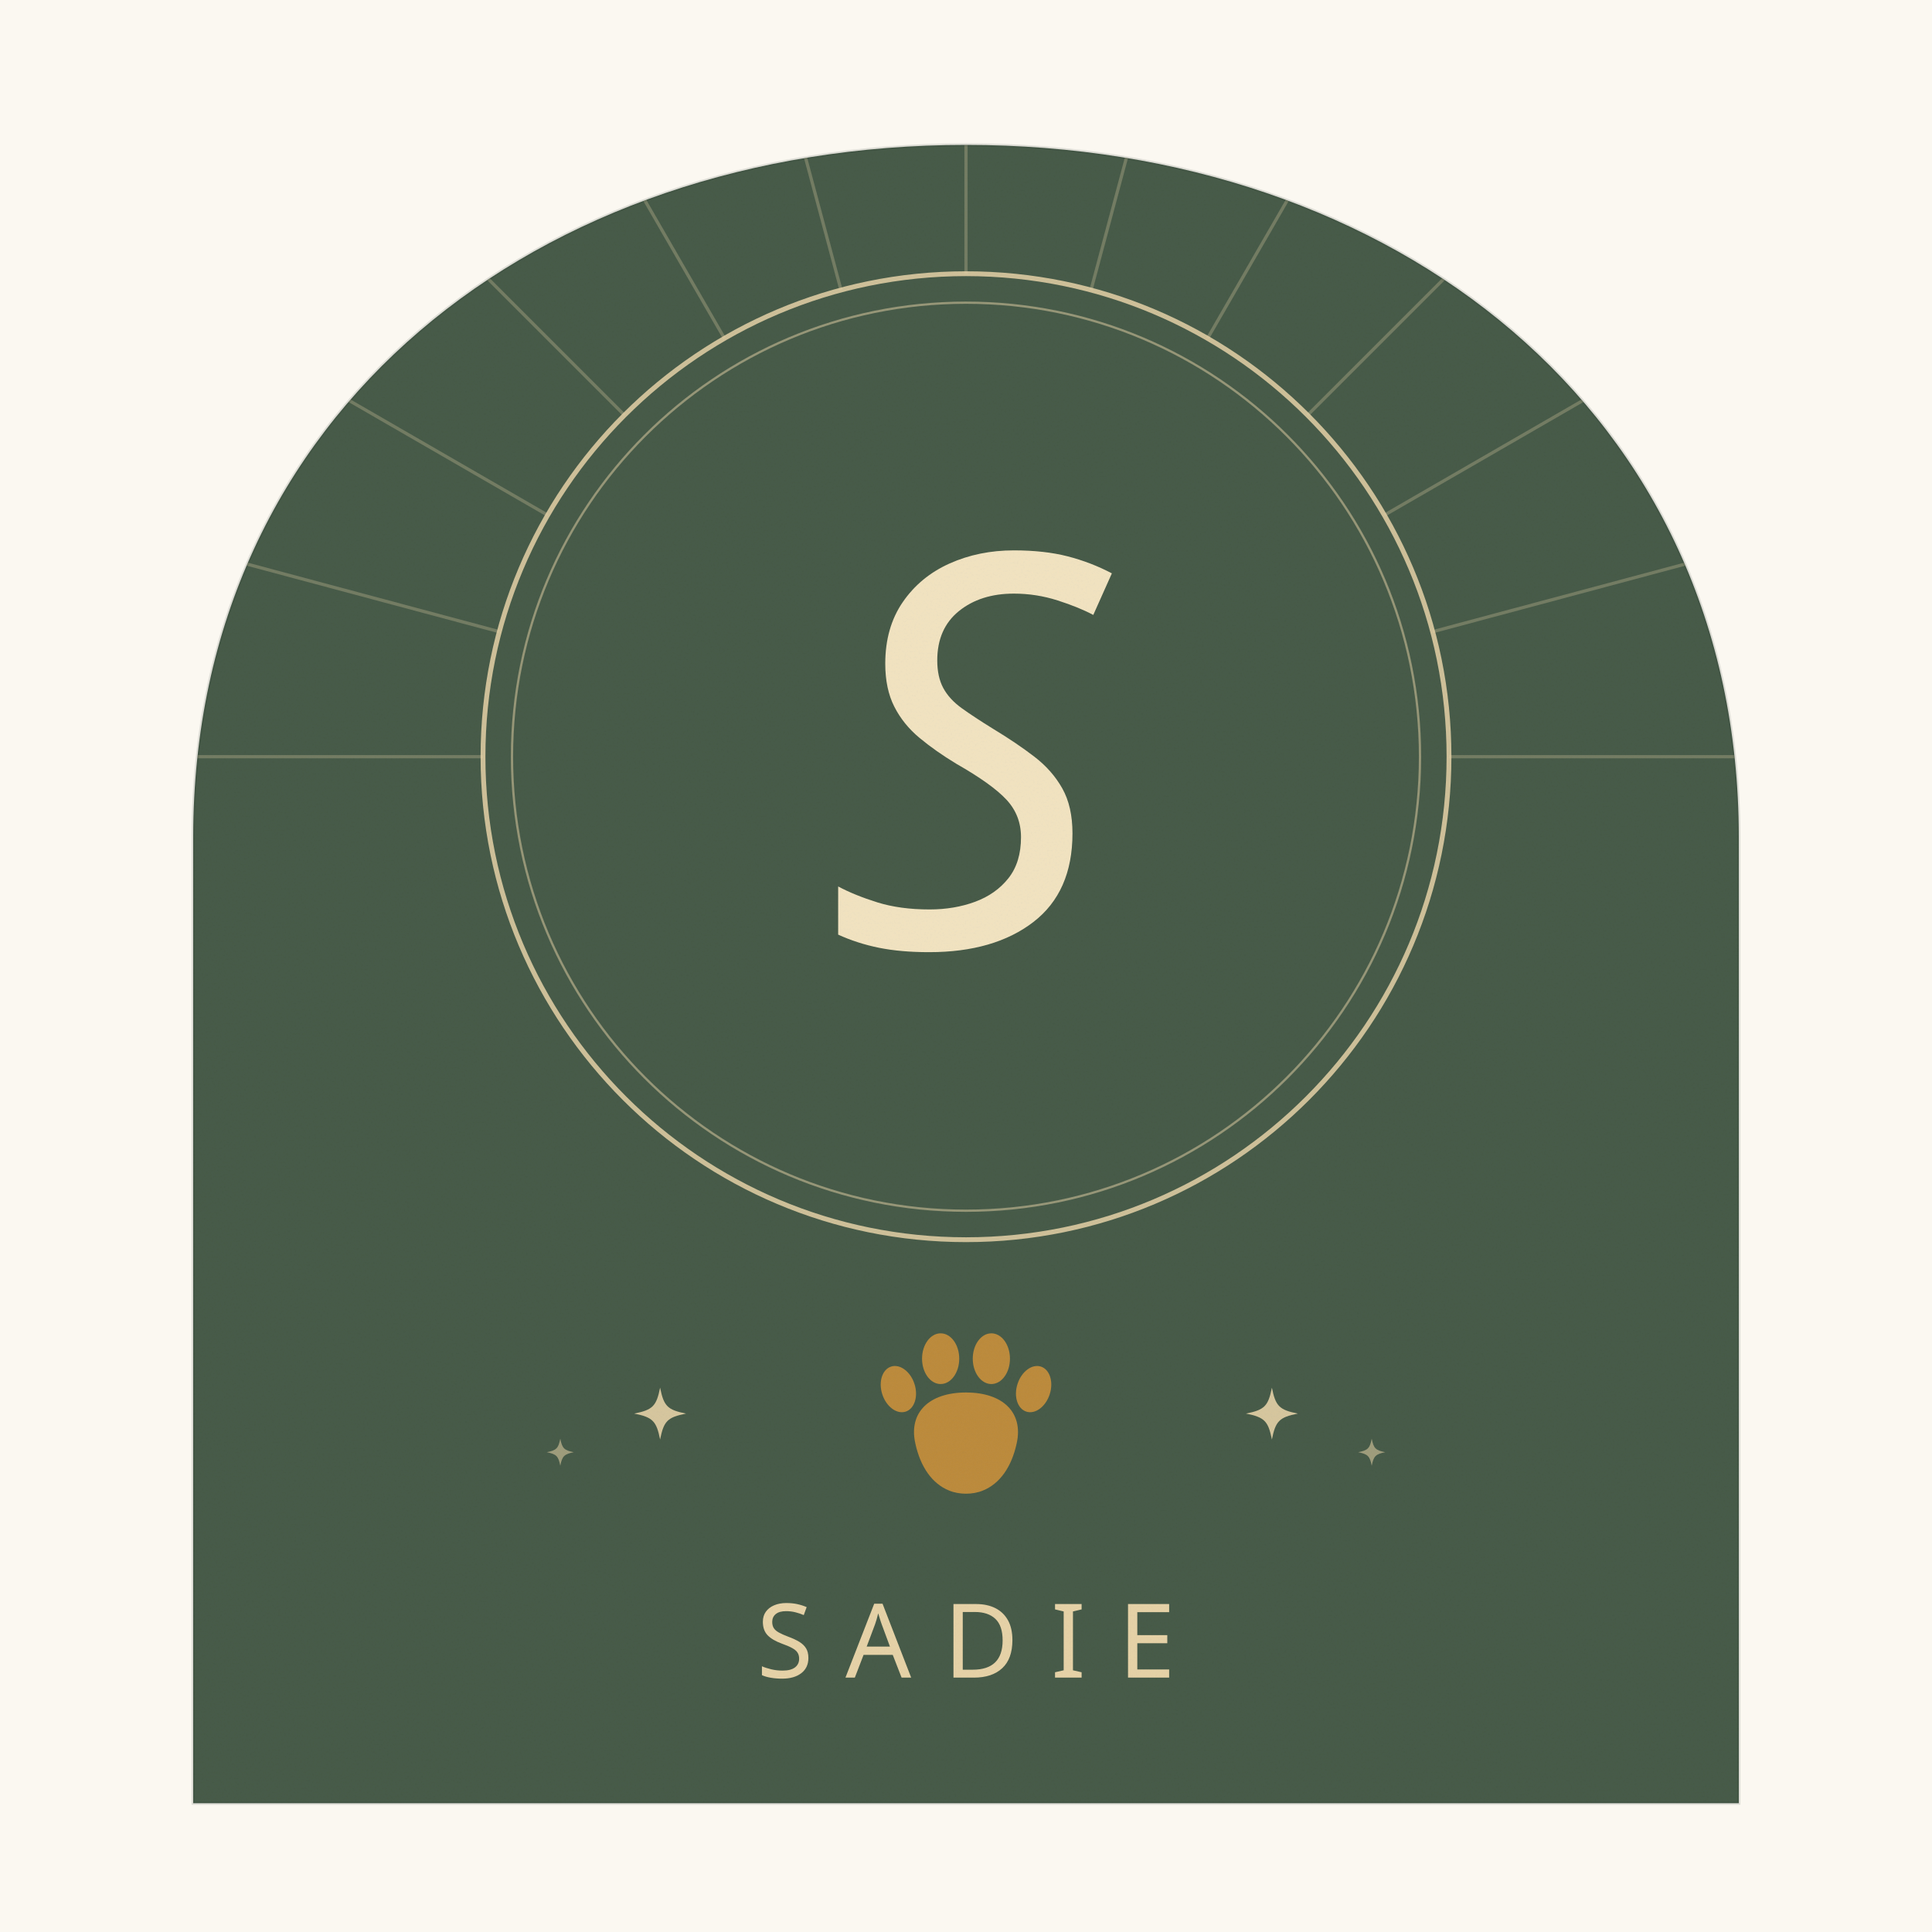
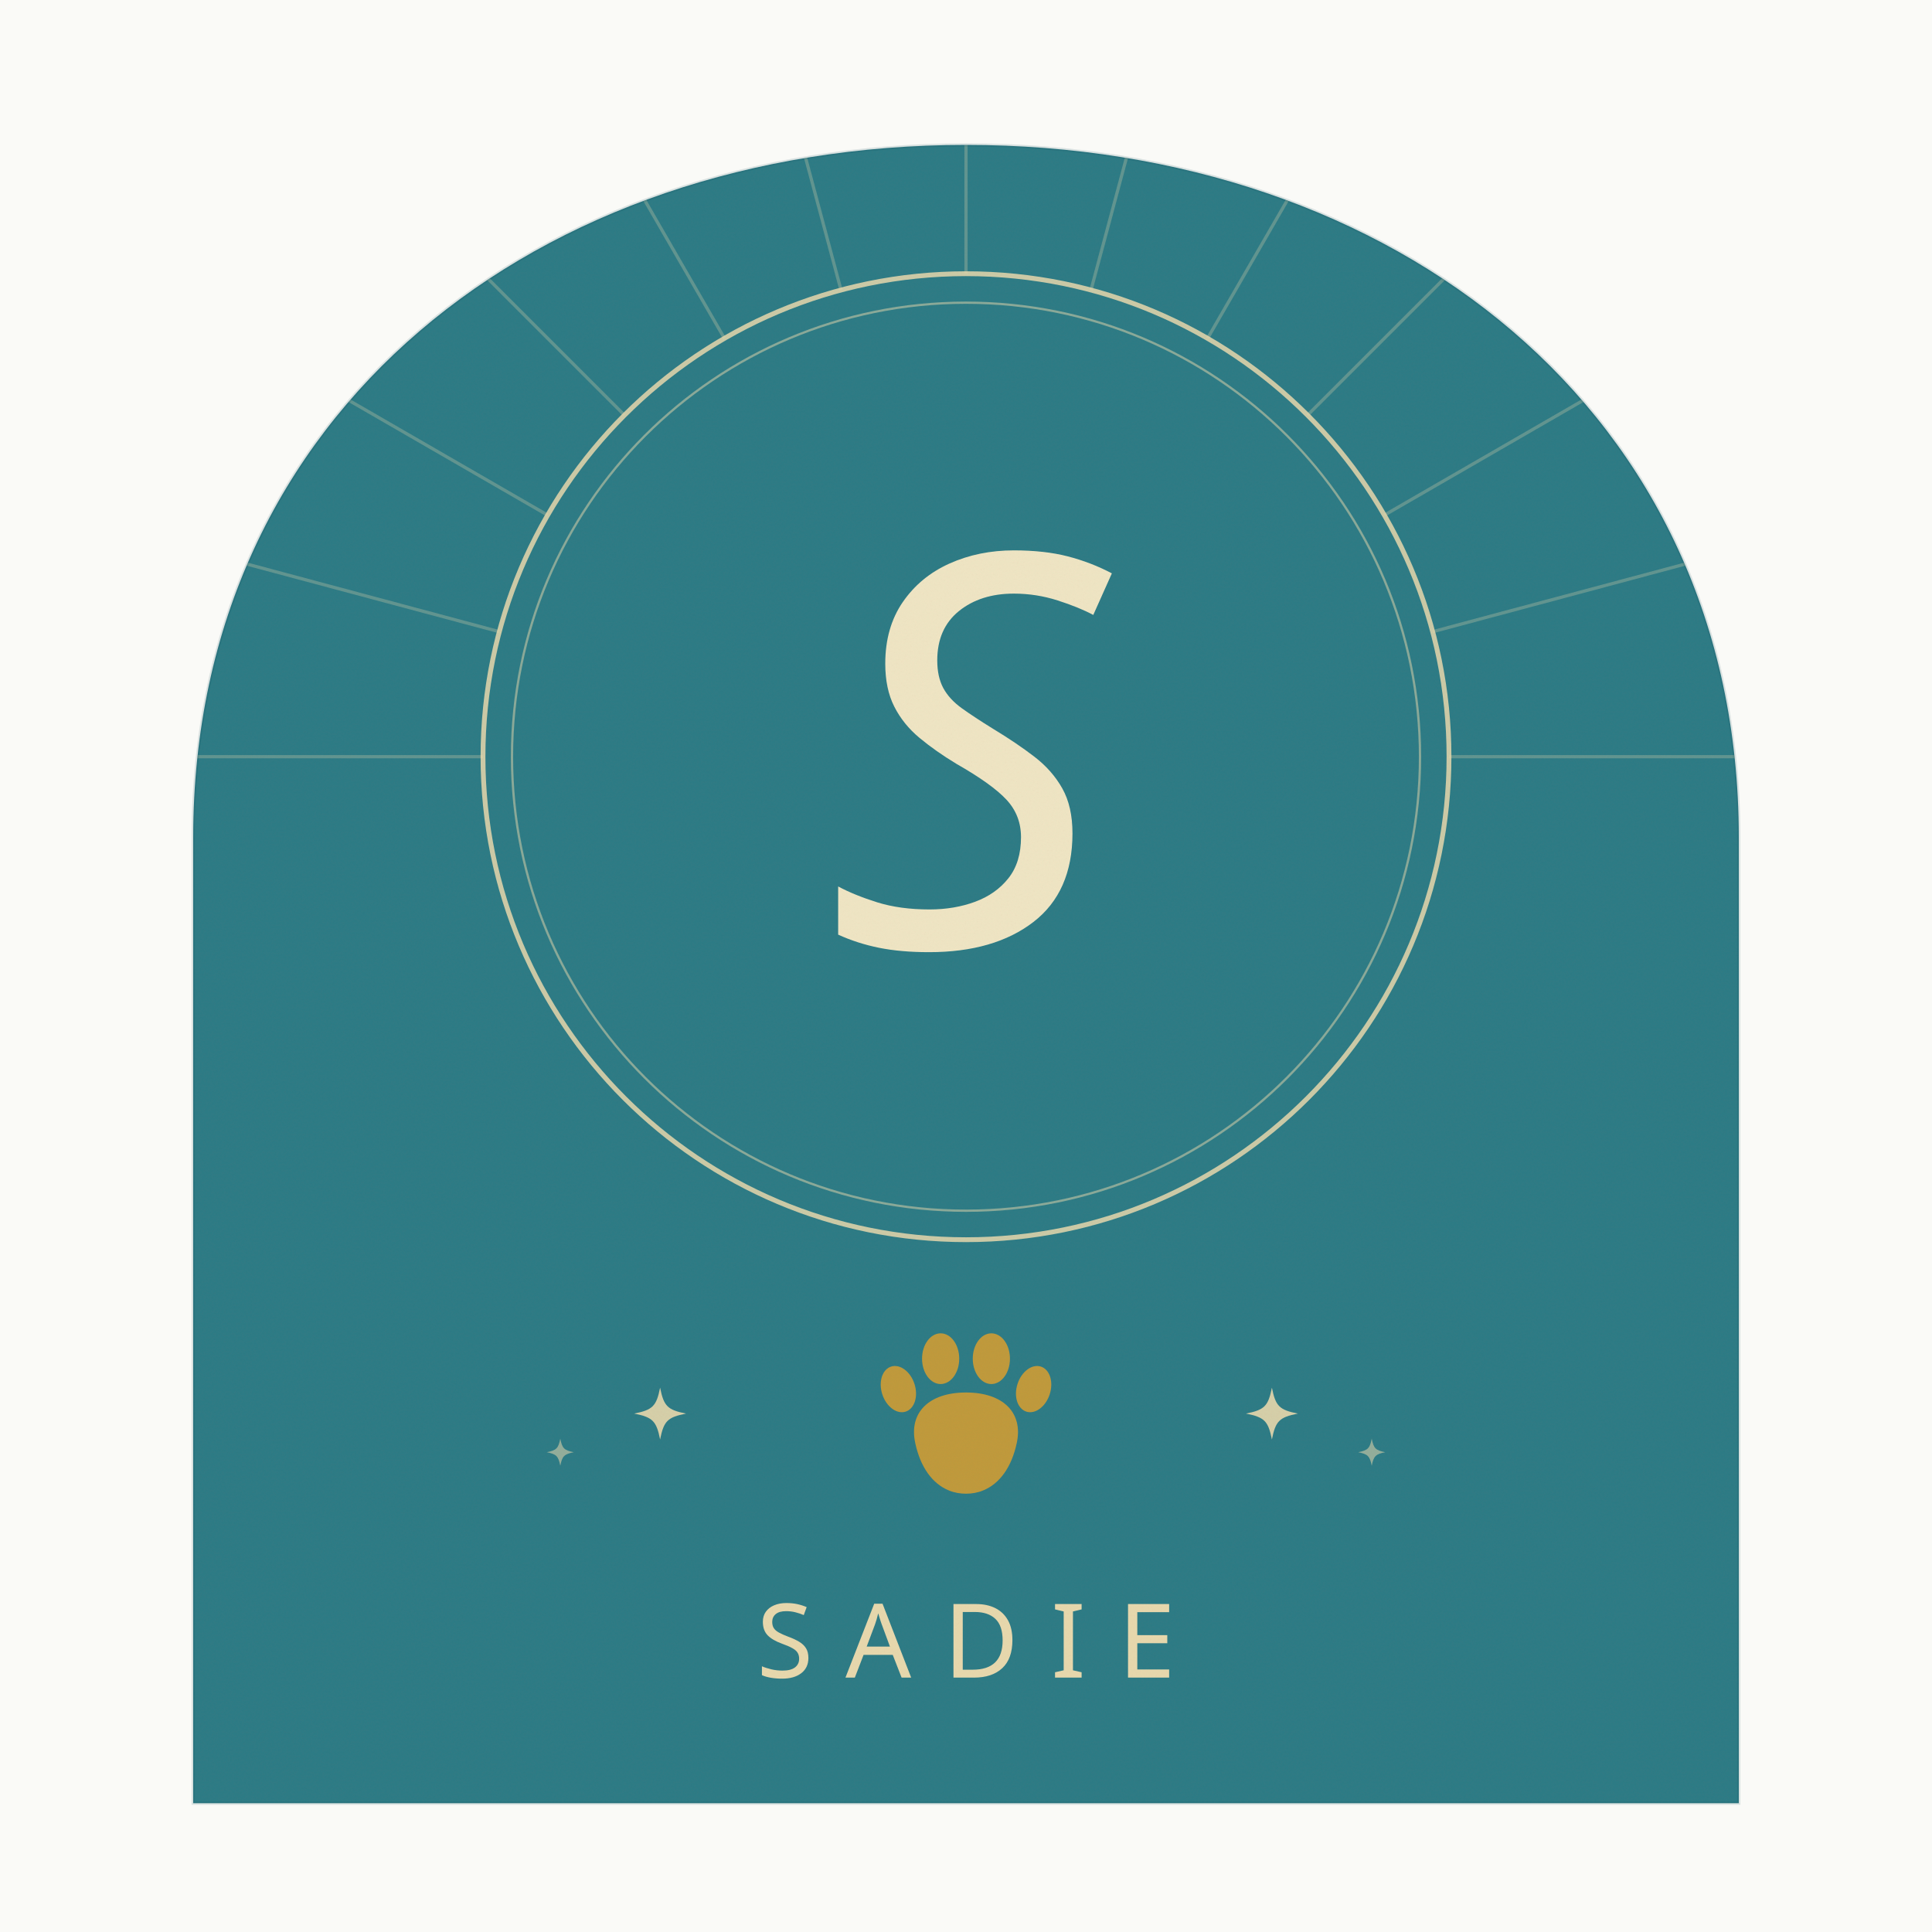
<svg xmlns="http://www.w3.org/2000/svg" viewBox="0 0 1200 1200">
-   <rect width="1200" height="1200" fill="#FBF8F1" />
+   <rect width="1200" height="1200" fill="#FAFAF7" />
  <clipPath id="arch">
    <path d="M120 1120 L120 520 C120 255, 335 90, 600 90 C865 90, 1080 255, 1080 520 L1080 1120 Z" />
  </clipPath>
  <g clip-path="url(#arch)">
-     <rect width="1200" height="1200" fill="#465A48" />
-     <g stroke="#E7D3A8" stroke-width="2" opacity="0.28">
+     <rect width="1200" height="1200" fill="#2E7B85" />
+     <g stroke="#EAD9AD" stroke-width="2" opacity="0.28">
      <path d="M600 470 L -120.0 470.0" />
      <path d="M600 470 L -95.5 283.7" />
      <path d="M600 470 L -23.5 110.0" />
      <path d="M600 470 L 90.9 -39.1" />
      <path d="M600 470 L 240.0 -153.5" />
      <path d="M600 470 L 413.7 -225.5" />
      <path d="M600 470 L 600.0 -250.0" />
      <path d="M600 470 L 786.3 -225.5" />
      <path d="M600 470 L 960.0 -153.5" />
      <path d="M600 470 L 1109.1 -39.1" />
      <path d="M600 470 L 1223.5 110.0" />
      <path d="M600 470 L 1295.5 283.7" />
      <path d="M600 470 L 1320.0 470.0" />
    </g>
-     <circle cx="600" cy="470" r="300" fill="#465A48" />
-     <circle cx="600" cy="470" r="300" fill="none" stroke="#E7D3A8" stroke-width="3" opacity="0.85" />
-     <circle cx="600" cy="470" r="282" fill="none" stroke="#E7D3A8" stroke-width="1.4" opacity="0.5" />
-     <text x="600" y="588" text-anchor="middle" font-family="Fraunces" font-style="italic" font-size="340" fill="#F3E4C2">S</text>
-     <g transform="translate(410,878) scale(1.15)" fill="#E7D3A8" opacity="0.9">
+     <circle cx="600" cy="470" r="300" fill="#2E7B85" />
+     <circle cx="600" cy="470" r="300" fill="none" stroke="#EAD9AD" stroke-width="3" opacity="0.85" />
+     <circle cx="600" cy="470" r="282" fill="none" stroke="#EAD9AD" stroke-width="1.4" opacity="0.5" />
+     <text x="600" y="588" text-anchor="middle" font-family="Fraunces" font-style="italic" font-size="340" fill="#F2E6C4">S</text>
+     <g transform="translate(410,878) scale(1.15)" fill="#EAD9AD" opacity="0.9">
      <path d="M 0 -14 C 2 -4, 4 -2, 14 0 C 4 2, 2 4, 0 14 C -2 4, -4 2, -14 0 C -4 -2, -2 -4, 0 -14 Z" />
    </g>
-     <g transform="translate(790,878) scale(1.15)" fill="#E7D3A8" opacity="0.9">
+     <g transform="translate(790,878) scale(1.15)" fill="#EAD9AD" opacity="0.9">
      <path d="M 0 -14 C 2 -4, 4 -2, 14 0 C 4 2, 2 4, 0 14 C -2 4, -4 2, -14 0 C -4 -2, -2 -4, 0 -14 Z" />
    </g>
-     <g transform="translate(348,902) scale(0.6)" fill="#E7D3A8" opacity="0.55">
+     <g transform="translate(348,902) scale(0.6)" fill="#EAD9AD" opacity="0.55">
      <path d="M 0 -14 C 2 -4, 4 -2, 14 0 C 4 2, 2 4, 0 14 C -2 4, -4 2, -14 0 C -4 -2, -2 -4, 0 -14 Z" />
    </g>
-     <g transform="translate(852,902) scale(0.6)" fill="#E7D3A8" opacity="0.55">
+     <g transform="translate(852,902) scale(0.6)" fill="#EAD9AD" opacity="0.55">
      <path d="M 0 -14 C 2 -4, 4 -2, 14 0 C 4 2, 2 4, 0 14 C -2 4, -4 2, -14 0 C -4 -2, -2 -4, 0 -14 Z" />
    </g>
-     <g transform="translate(600,888) scale(1.05)" fill="#BD8B3C">
+     <g transform="translate(600,888) scale(1.05)" fill="#C29A3B">
      <path d="M -30 8 C -34 -10, -22 -22, 0 -22 C 22 -22, 34 -10, 30 8 C 27 22, 20 32, 10 36 C 4 38.5, -4 38.5, -10 36 C -20 32, -27 22, -30 8 Z" />
      <ellipse cx="-15" cy="-42" rx="11" ry="15" />
      <ellipse cx="15" cy="-42" rx="11" ry="15" />
      <ellipse cx="-40" cy="-24" rx="10" ry="14" transform="rotate(-18 -40 -24)" />
      <ellipse cx="40" cy="-24" rx="10" ry="14" transform="rotate(18 40 -24)" />
    </g>
-     <text x="600" y="1042" text-anchor="middle" font-family="Fraunces" font-size="64" letter-spacing="20" fill="#E7D3A8">SADIE</text>
+     <text x="600" y="1042" text-anchor="middle" font-family="Fraunces" font-size="64" letter-spacing="20" fill="#EAD9AD">SADIE</text>
    <filter id="grain12" x="0" y="0" width="100%" height="100%">
      <feTurbulence type="fractalNoise" baseFrequency="0.8" numOctaves="2" seed="12" stitchTiles="stitch" />
-       <feColorMatrix type="matrix" values="0 0 0 0 0.16  0 0 0 0 0.14  0 0 0 0 0.10  0 0 0 0.045 0" />
+       <feColorMatrix type="matrix" values="0 0 0 0 0.08  0 0 0 0 0.14  0 0 0 0 0.15  0 0 0 0.045 0" />
    </filter>
    <rect width="1200" height="1200" filter="url(#grain12)" />
  </g>
-   <path d="M120 1120 L120 520 C120 255, 335 90, 600 90 C865 90, 1080 255, 1080 520 L1080 1120 Z" fill="none" stroke="#29382E" stroke-opacity="0.14" stroke-width="2" />
+   <path d="M120 1120 L120 520 C120 255, 335 90, 600 90 C865 90, 1080 255, 1080 520 L1080 1120 Z" fill="none" stroke="#134E5A" stroke-opacity="0.14" stroke-width="2" />
</svg>
